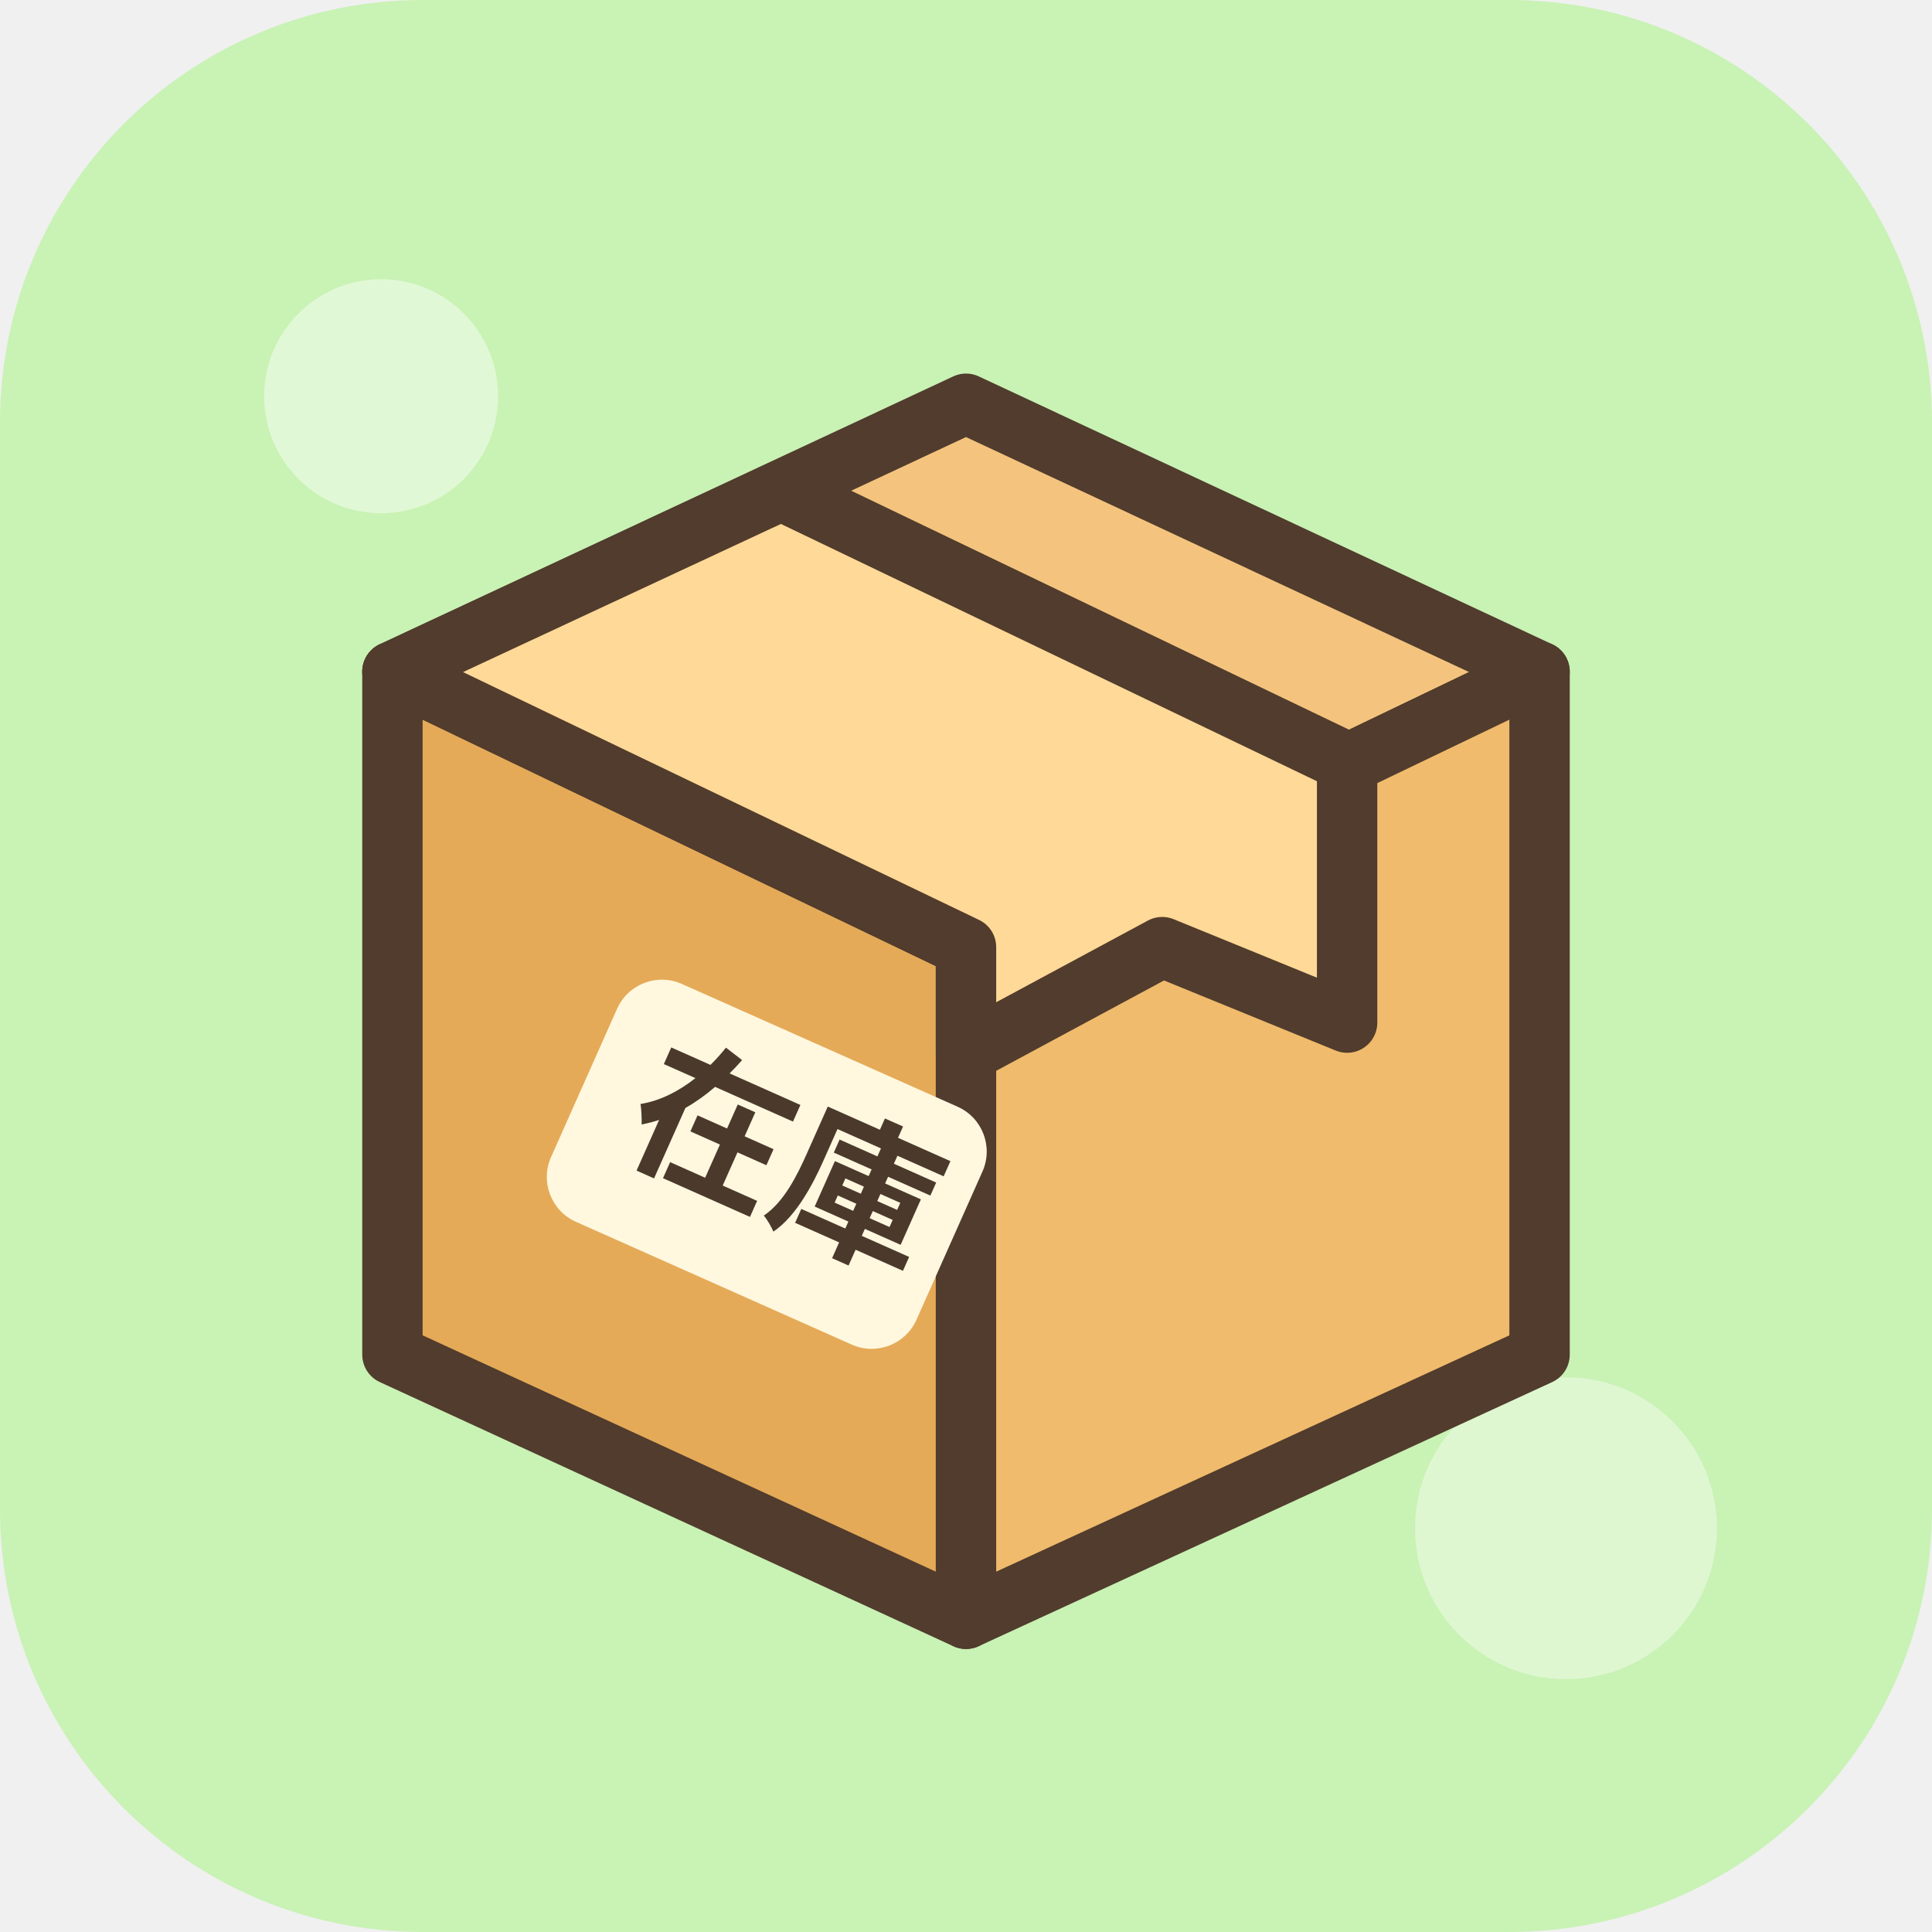
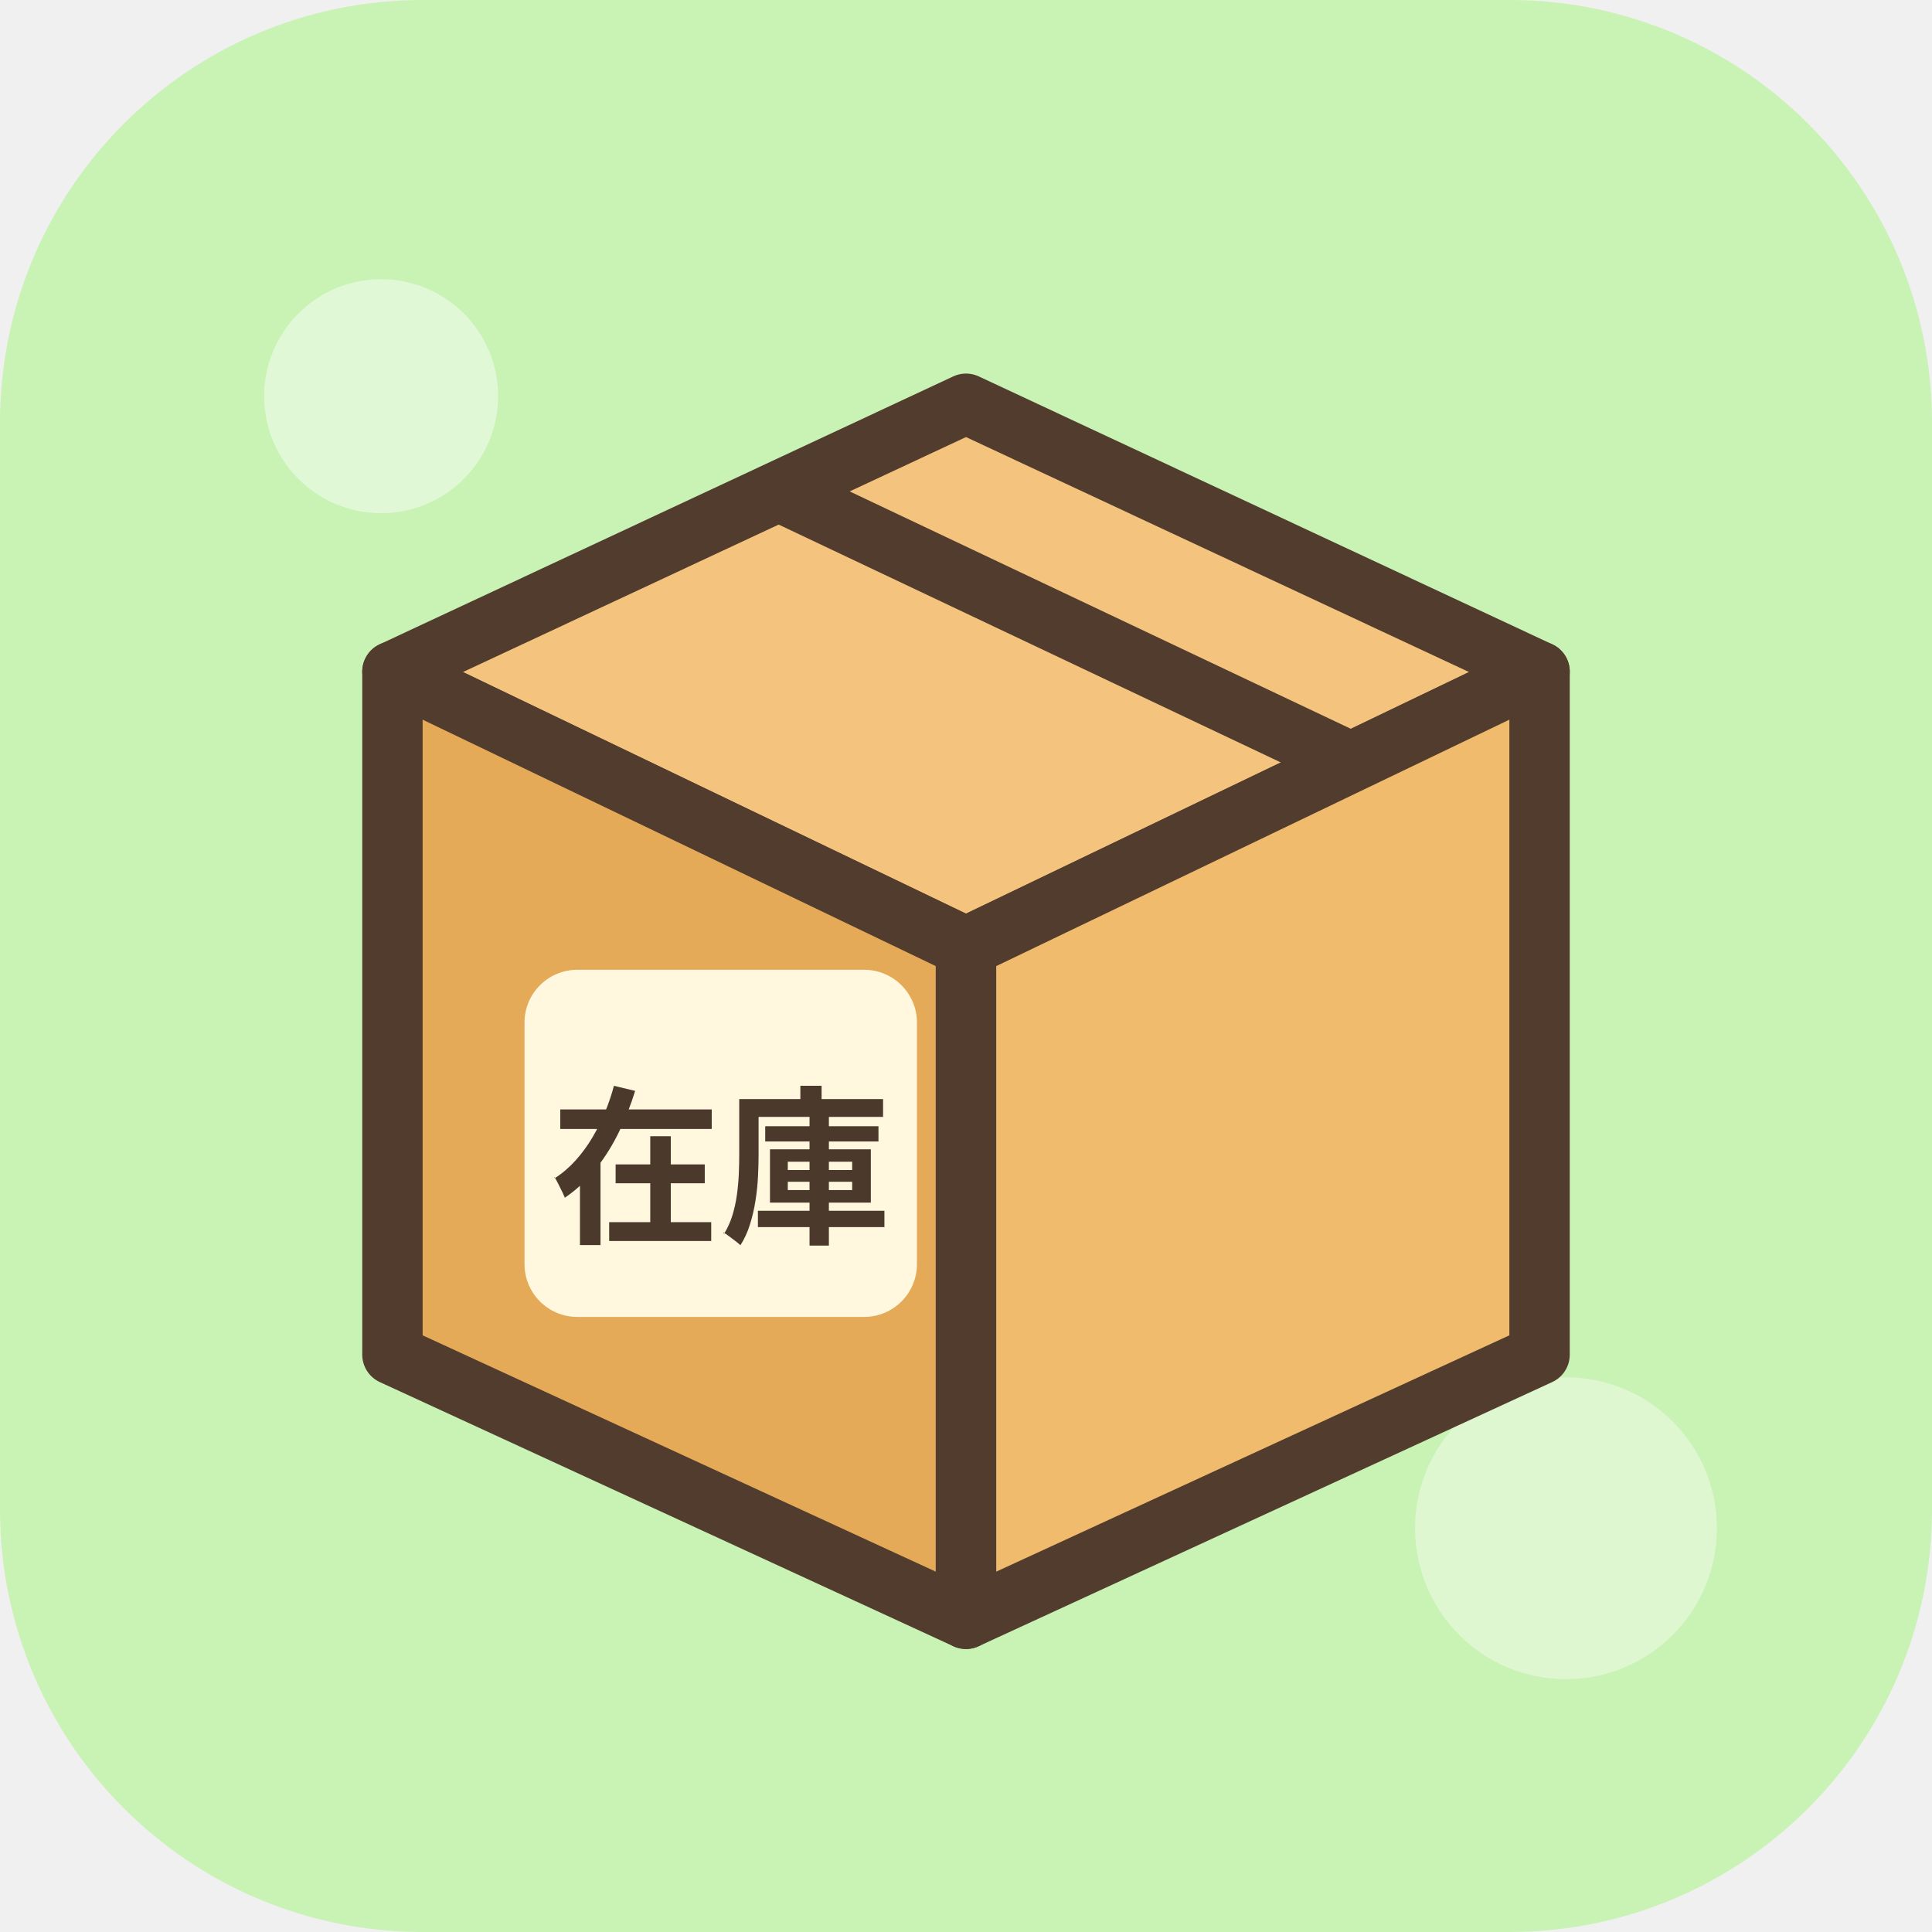
<svg xmlns="http://www.w3.org/2000/svg" viewBox="0 0 512 512">
  <rect width="512" height="512" rx="112" fill="#c9f2b5" />
  <circle cx="101" cy="105" r="31" fill="#fff" opacity=".45" />
  <circle cx="415" cy="405" r="40" fill="#fff" opacity=".38" />
  <path d="M104 178l152-71 152 71-152 73z" fill="#f4c47e" stroke="#513c2d" stroke-width="16" stroke-linejoin="round" />
  <path d="M104 178v181l152 70V251z" fill="#e5aa58" stroke="#513c2d" stroke-width="16" stroke-linejoin="round" />
  <path d="M408 178v181l-152 70V251z" fill="#f0bb6c" stroke="#513c2d" stroke-width="16" stroke-linejoin="round" />
-   <path d="M207 130l150 72v69l-49-20-52 28v-28L104 178z" fill="#ffd997" stroke="#513c2d" stroke-width="16" stroke-linejoin="round" />
-   <rect x="150" y="274" width="106" height="69" rx="13" fill="#fff8df" transform="rotate(24 203 309)" />
-   <text x="202" y="321" text-anchor="middle" font-family="Yu Gothic,Arial,sans-serif" font-size="42" font-weight="900" fill="#4b3a2c" transform="rotate(24 202 321)">在庫</text>
+   <path d="M256 251v178" fill="none" stroke="#513c2d" stroke-width="16" />
+   <path d="M206 130l152 72" fill="none" stroke="#513c2d" stroke-width="16" />
+   <rect x="139" y="257" width="104" height="92" rx="14" fill="#fff8df" />
+   <g fill="#4b3a2c" transform="translate(146 326) scale(.045 -.045)">
+     <path d="M55 711H947V596H55ZM381 387H906V276H381ZM343 47H944V-64H343ZM585 553H706V-12H585ZM371 850L496 820Q459 700 403 583T268 365Q189 264 82 191Q76 208 44 271T23 306Q91 350 146.5 412T245 547Q288 620 319.5 697T371 850ZM171 431H292V-88H171Z" />
+     <path transform="translate(1000)" d="M262 612H929V522H262ZM219 114H964V18H219ZM523 668H637V-91H523ZM395 285V236H774V285ZM395 403V354H774V403ZM290 476H884V162H290ZM469 850H594V708H469ZM165 772H956V667H165ZM109 772H223V446Q223 386 219.5 315.5T204.5 172.5Q193 100 172 33T116-89Q106-78 52.5-38.5T20-21Q51 29 69 88T95.5 209.5Q104 272 106.5 332.5T109 446Z" />
+   </g>
</svg>
